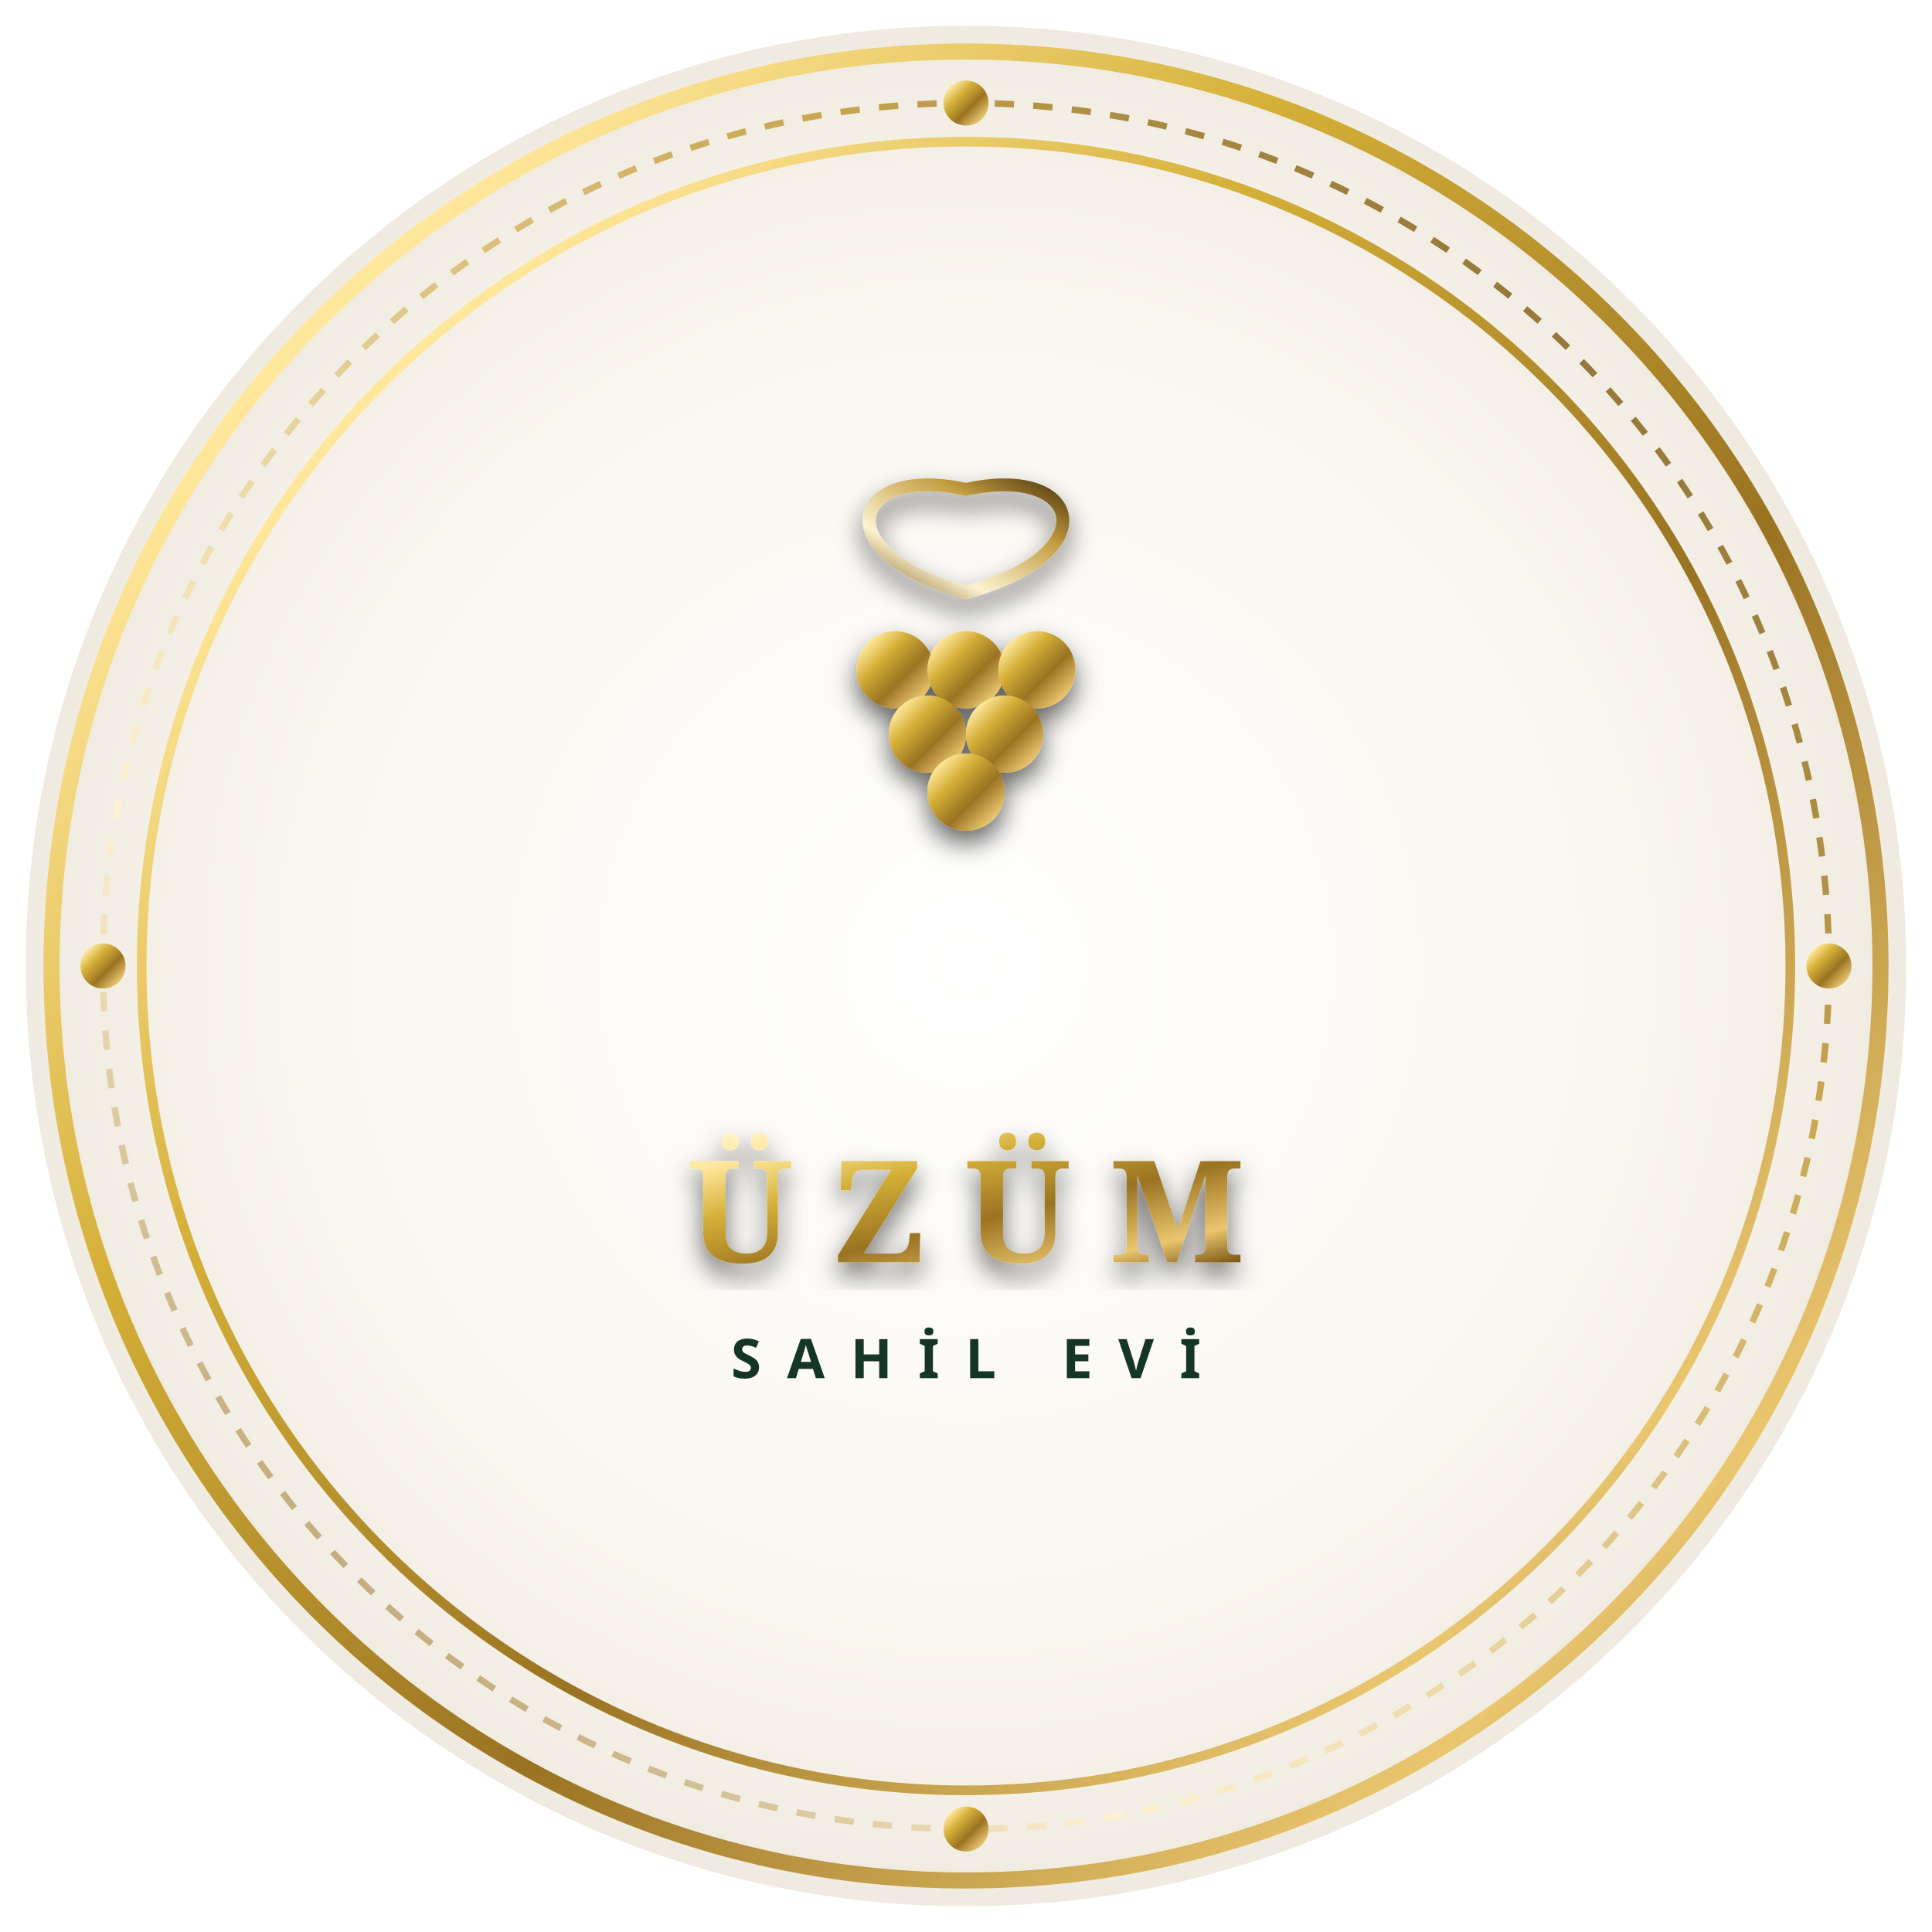
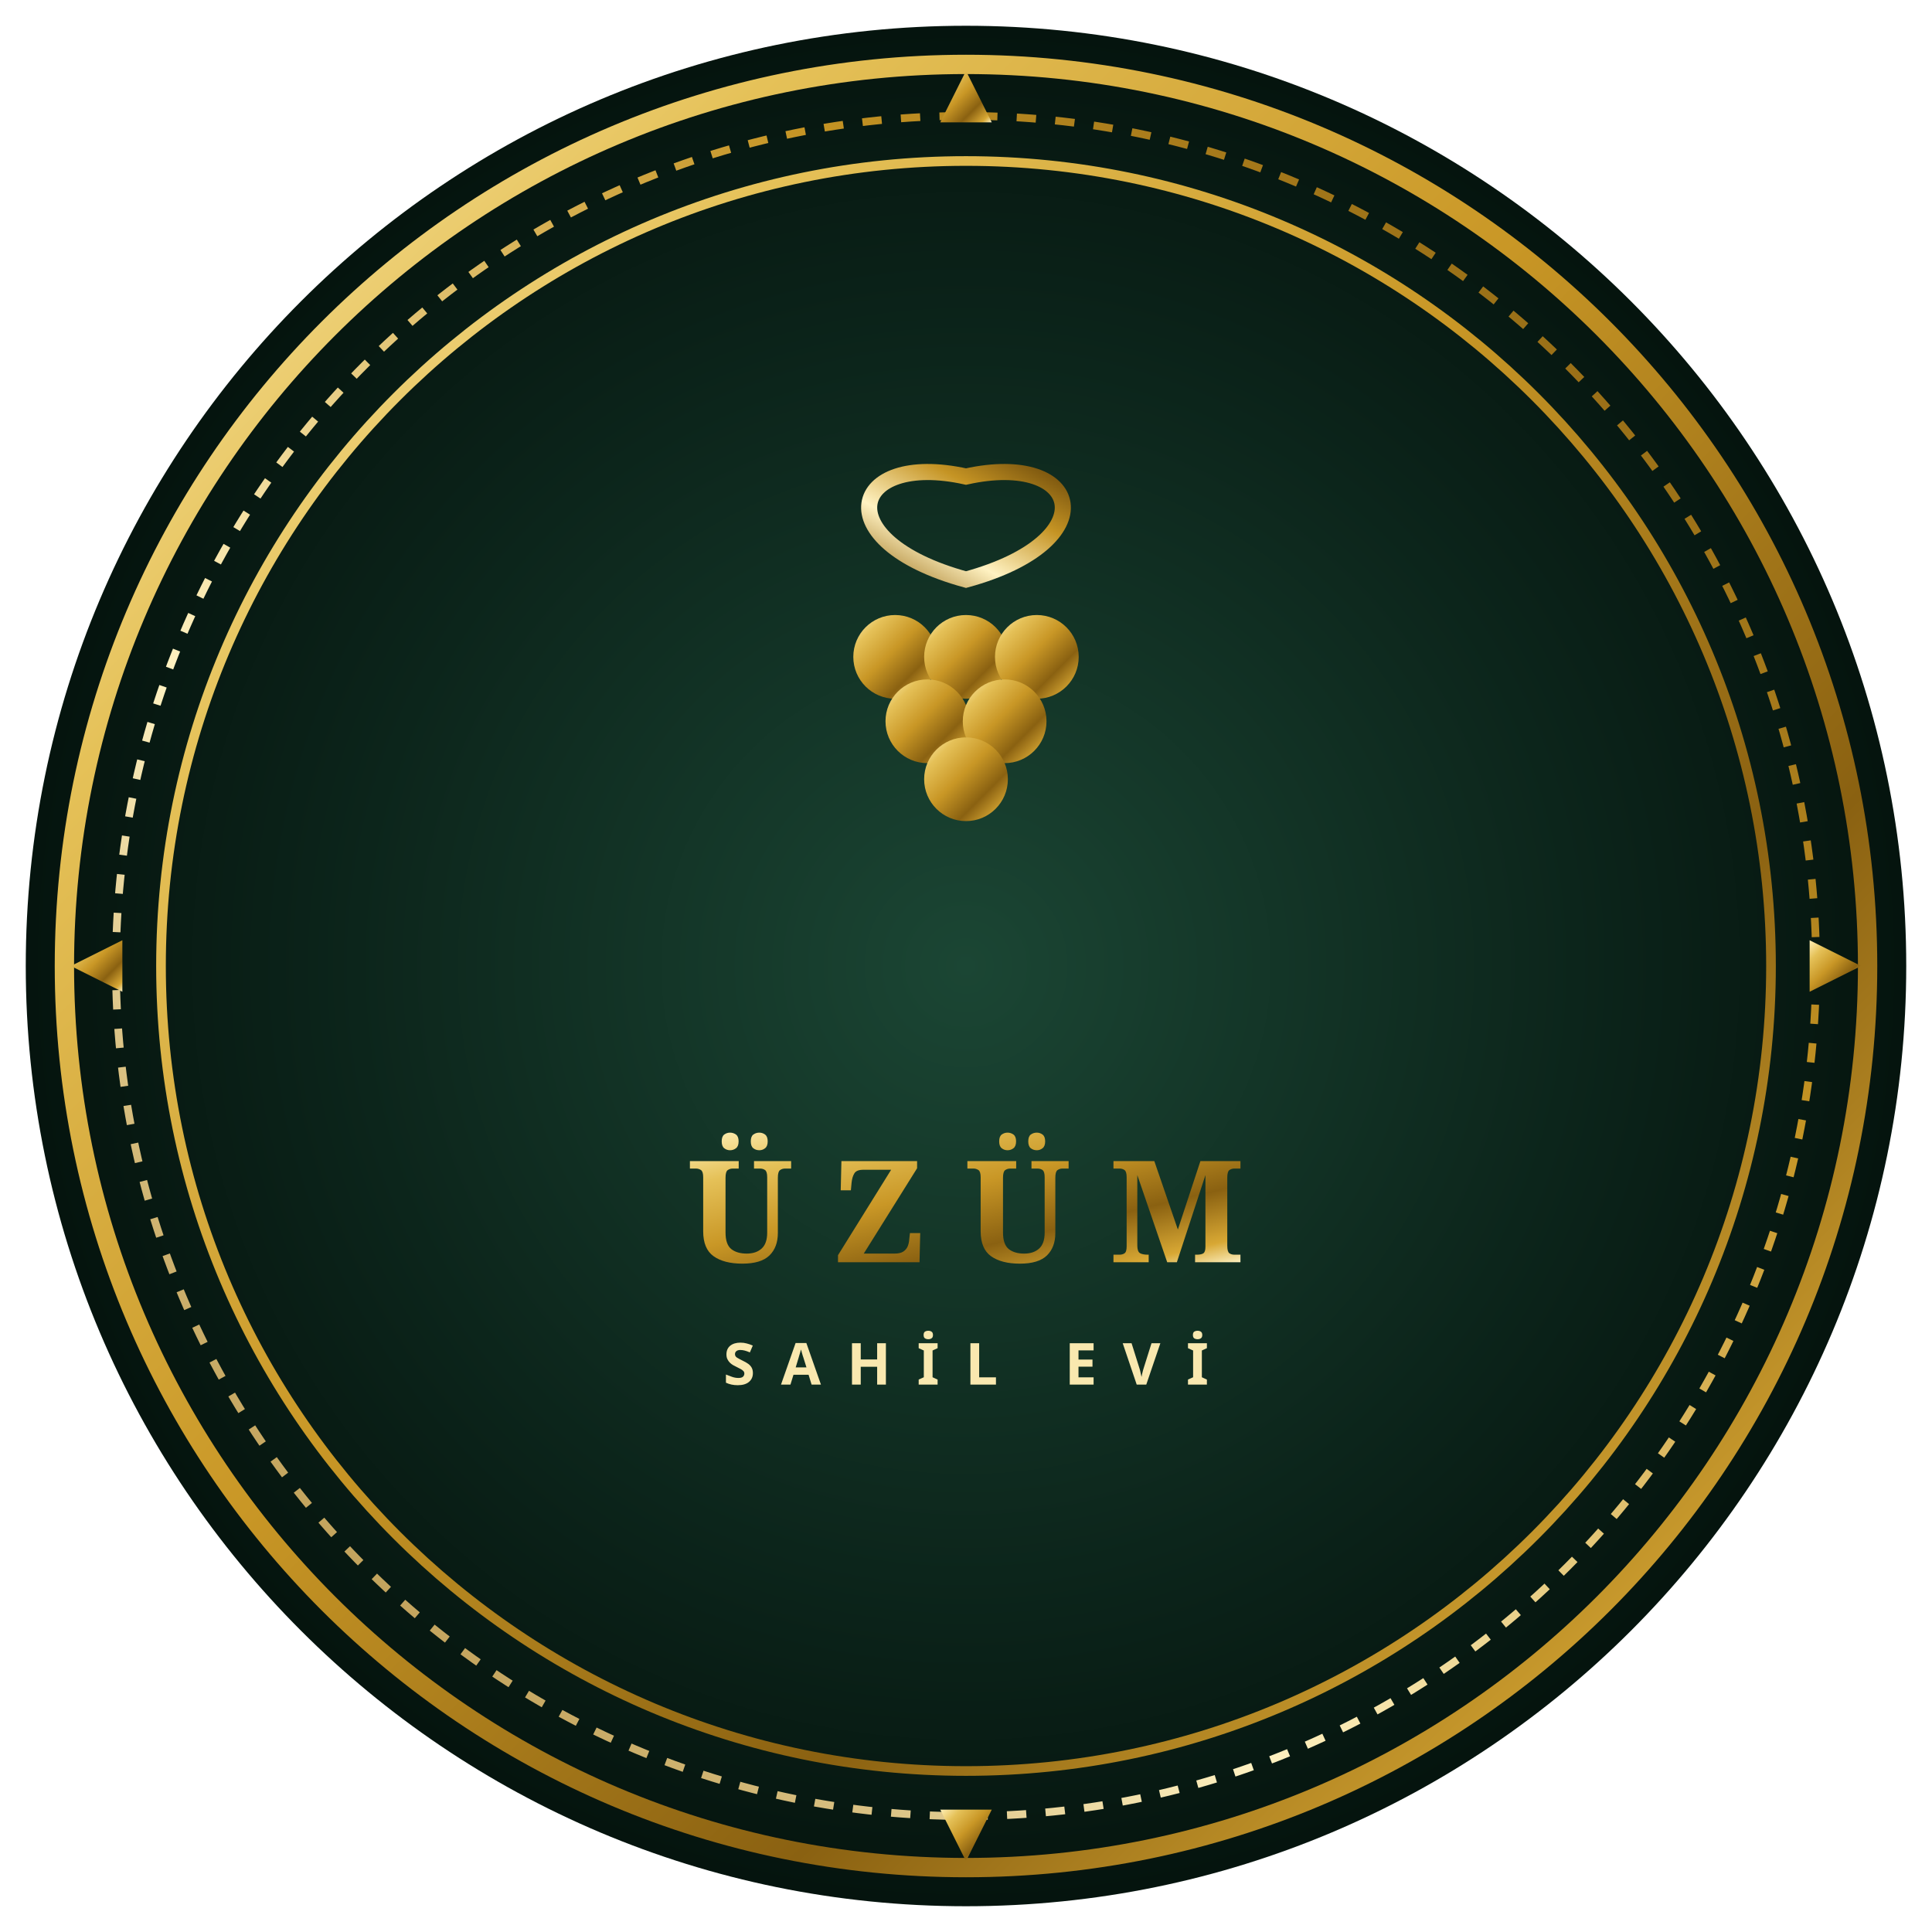
- <svg xmlns="http://www.w3.org/2000/svg" viewBox="0 0 300 300" width="100%" height="100%">
+ <svg xmlns="http://www.w3.org/2000/svg" viewBox="0 0 300 300" width="300" height="300">
  <defs>
-     <linearGradient id="l_gold3D" x1="0%" y1="0%" x2="100%" y2="100%">
-       <stop offset="0%" stop-color="#fff8db" />
-       <stop offset="15%" stop-color="#ffe699" />
-       <stop offset="35%" stop-color="#d4af37" />
-       <stop offset="60%" stop-color="#9a7322" />
-       <stop offset="85%" stop-color="#eac66f" />
-       <stop offset="100%" stop-color="#735010" />
+     <linearGradient id="goldLinear" x1="0%" y1="0%" x2="100%" y2="100%">
+       <stop offset="0%" stop-color="#fff0b8" />
+       <stop offset="20%" stop-color="#e5c158" />
+       <stop offset="45%" stop-color="#c99726" />
+       <stop offset="70%" stop-color="#8a6111" />
+       <stop offset="90%" stop-color="#d8a834" />
+       <stop offset="100%" stop-color="#fdf2c6" />
    </linearGradient>
-     <linearGradient id="l_goldSheen" x1="0%" y1="100%" x2="100%" y2="0%">
-       <stop offset="0%" stop-color="#805b18" />
-       <stop offset="30%" stop-color="#fdf3d1" />
-       <stop offset="70%" stop-color="#c59f42" />
-       <stop offset="100%" stop-color="#543c0f" />
+     <linearGradient id="goldRadial" x1="0%" y1="100%" x2="100%" y2="0%">
+       <stop offset="0%" stop-color="#9a6e18" />
+       <stop offset="35%" stop-color="#fff2c2" />
+       <stop offset="70%" stop-color="#c59424" />
+       <stop offset="100%" stop-color="#734f0c" />
    </linearGradient>
-     <filter id="l_emboss" x="-20%" y="-20%" width="140%" height="140%">
-       <feDropShadow dx="0" dy="2" stdDeviation="2" flood-color="#000000" flood-opacity="0.6" />
-     </filter>
-     <radialGradient id="l_darkGlow" cx="50%" cy="50%" r="50%">
-       <stop offset="0%" stop-color="#141f2e" />
-       <stop offset="70%" stop-color="#070c13" />
-       <stop offset="100%" stop-color="#030508" />
+     <radialGradient id="darkBg" cx="50%" cy="50%" r="50%">
+       <stop offset="0%" stop-color="#152232" />
+       <stop offset="65%" stop-color="#09101a" />
+       <stop offset="100%" stop-color="#04070c" />
    </radialGradient>
-     <radialGradient id="l_lightGlow" cx="50%" cy="50%" r="50%">
-       <stop offset="0%" stop-color="#ffffff" />
-       <stop offset="70%" stop-color="#faf7f0" />
-       <stop offset="100%" stop-color="#f0ebe0" />
+     <radialGradient id="emeraldBg" cx="50%" cy="50%" r="50%">
+       <stop offset="0%" stop-color="#1b4634" />
+       <stop offset="65%" stop-color="#0c251b" />
+       <stop offset="100%" stop-color="#05140e" />
    </radialGradient>
  </defs>
-   <circle cx="150" cy="150" r="146" fill="url(#l_lightGlow)" />
-   <circle cx="150" cy="150" r="142" fill="none" stroke="url(#l_gold3D)" stroke-width="2.5" />
-   <circle cx="150" cy="150" r="134" fill="none" stroke="url(#l_goldSheen)" stroke-width="1" stroke-dasharray="3 3" opacity="0.9" />
-   <circle cx="150" cy="150" r="128" fill="none" stroke="url(#l_gold3D)" stroke-width="1.5" />
-   <circle cx="150" cy="16" r="3.5" fill="url(#l_gold3D)" />
-   <circle cx="150" cy="284" r="3.5" fill="url(#l_gold3D)" />
-   <circle cx="16" cy="150" r="3.5" fill="url(#l_gold3D)" />
-   <circle cx="284" cy="150" r="3.5" fill="url(#l_gold3D)" />
-   <g transform="translate(150, 112)" filter="url(#l_emboss)">
-     <path d="M0 -36 C-18 -40 -22 -26 0 -20 C22 -26 18 -40 0 -36 Z" fill="none" stroke="url(#l_goldSheen)" stroke-width="2" />
-     <circle cx="-11" cy="-8" r="6" fill="url(#l_gold3D)" />
-     <circle cx="0" cy="-8" r="6" fill="url(#l_gold3D)" />
-     <circle cx="11" cy="-8" r="6" fill="url(#l_gold3D)" />
-     <circle cx="-6" cy="2" r="6" fill="url(#l_gold3D)" />
-     <circle cx="6" cy="2" r="6" fill="url(#l_gold3D)" />
-     <circle cx="0" cy="11" r="6" fill="url(#l_gold3D)" />
+   <circle cx="150" cy="150" r="146" fill="url(#emeraldBg)" />
+   <circle cx="150" cy="150" r="140" fill="none" stroke="url(#goldLinear)" stroke-width="3" />
+   <circle cx="150" cy="150" r="132" fill="none" stroke="url(#goldRadial)" stroke-width="1.2" stroke-dasharray="3 3" />
+   <circle cx="150" cy="150" r="125" fill="none" stroke="url(#goldLinear)" stroke-width="1.5" />
+   <polygon points="150,11 154,19 146,19" fill="url(#goldLinear)" />
+   <polygon points="150,289 154,281 146,281" fill="url(#goldLinear)" />
+   <polygon points="11,150 19,154 19,146" fill="url(#goldLinear)" />
+   <polygon points="289,150 281,154 281,146" fill="url(#goldLinear)" />
+   <g transform="translate(150, 110)">
+     <path d="M0 -36 C-18 -40 -22 -26 0 -20 C22 -26 18 -40 0 -36 Z" fill="none" stroke="url(#goldRadial)" stroke-width="2.5" />
+     <circle cx="-11" cy="-8" r="6.5" fill="url(#goldLinear)" />
+     <circle cx="0" cy="-8" r="6.5" fill="url(#goldLinear)" />
+     <circle cx="11" cy="-8" r="6.5" fill="url(#goldLinear)" />
+     <circle cx="-6" cy="2" r="6.5" fill="url(#goldLinear)" />
+     <circle cx="6" cy="2" r="6.5" fill="url(#goldLinear)" />
+     <circle cx="0" cy="11" r="6.5" fill="url(#goldLinear)" />
  </g>
-   <text x="150" y="196" font-family="'Cinzel', serif" font-size="22" font-weight="700" fill="url(#l_gold3D)" text-anchor="middle" letter-spacing="6" filter="url(#l_emboss)">ÜZÜM</text>
-   <text x="150" y="214" font-family="'Plus Jakarta Sans', sans-serif" font-size="8.5" font-weight="700" fill="#143527" text-anchor="middle" letter-spacing="4">SAHİL EVİ</text>
+   <text x="150" y="196" font-family="'Cinzel', Georgia, serif" font-size="22" font-weight="700" fill="url(#goldLinear)" text-anchor="middle" letter-spacing="6">ÜZÜM</text>
+   <text x="150" y="215" font-family="'Plus Jakarta Sans', sans-serif" font-size="9" font-weight="700" fill="#f9e8af" text-anchor="middle" letter-spacing="4">SAHİL EVİ</text>
</svg>
